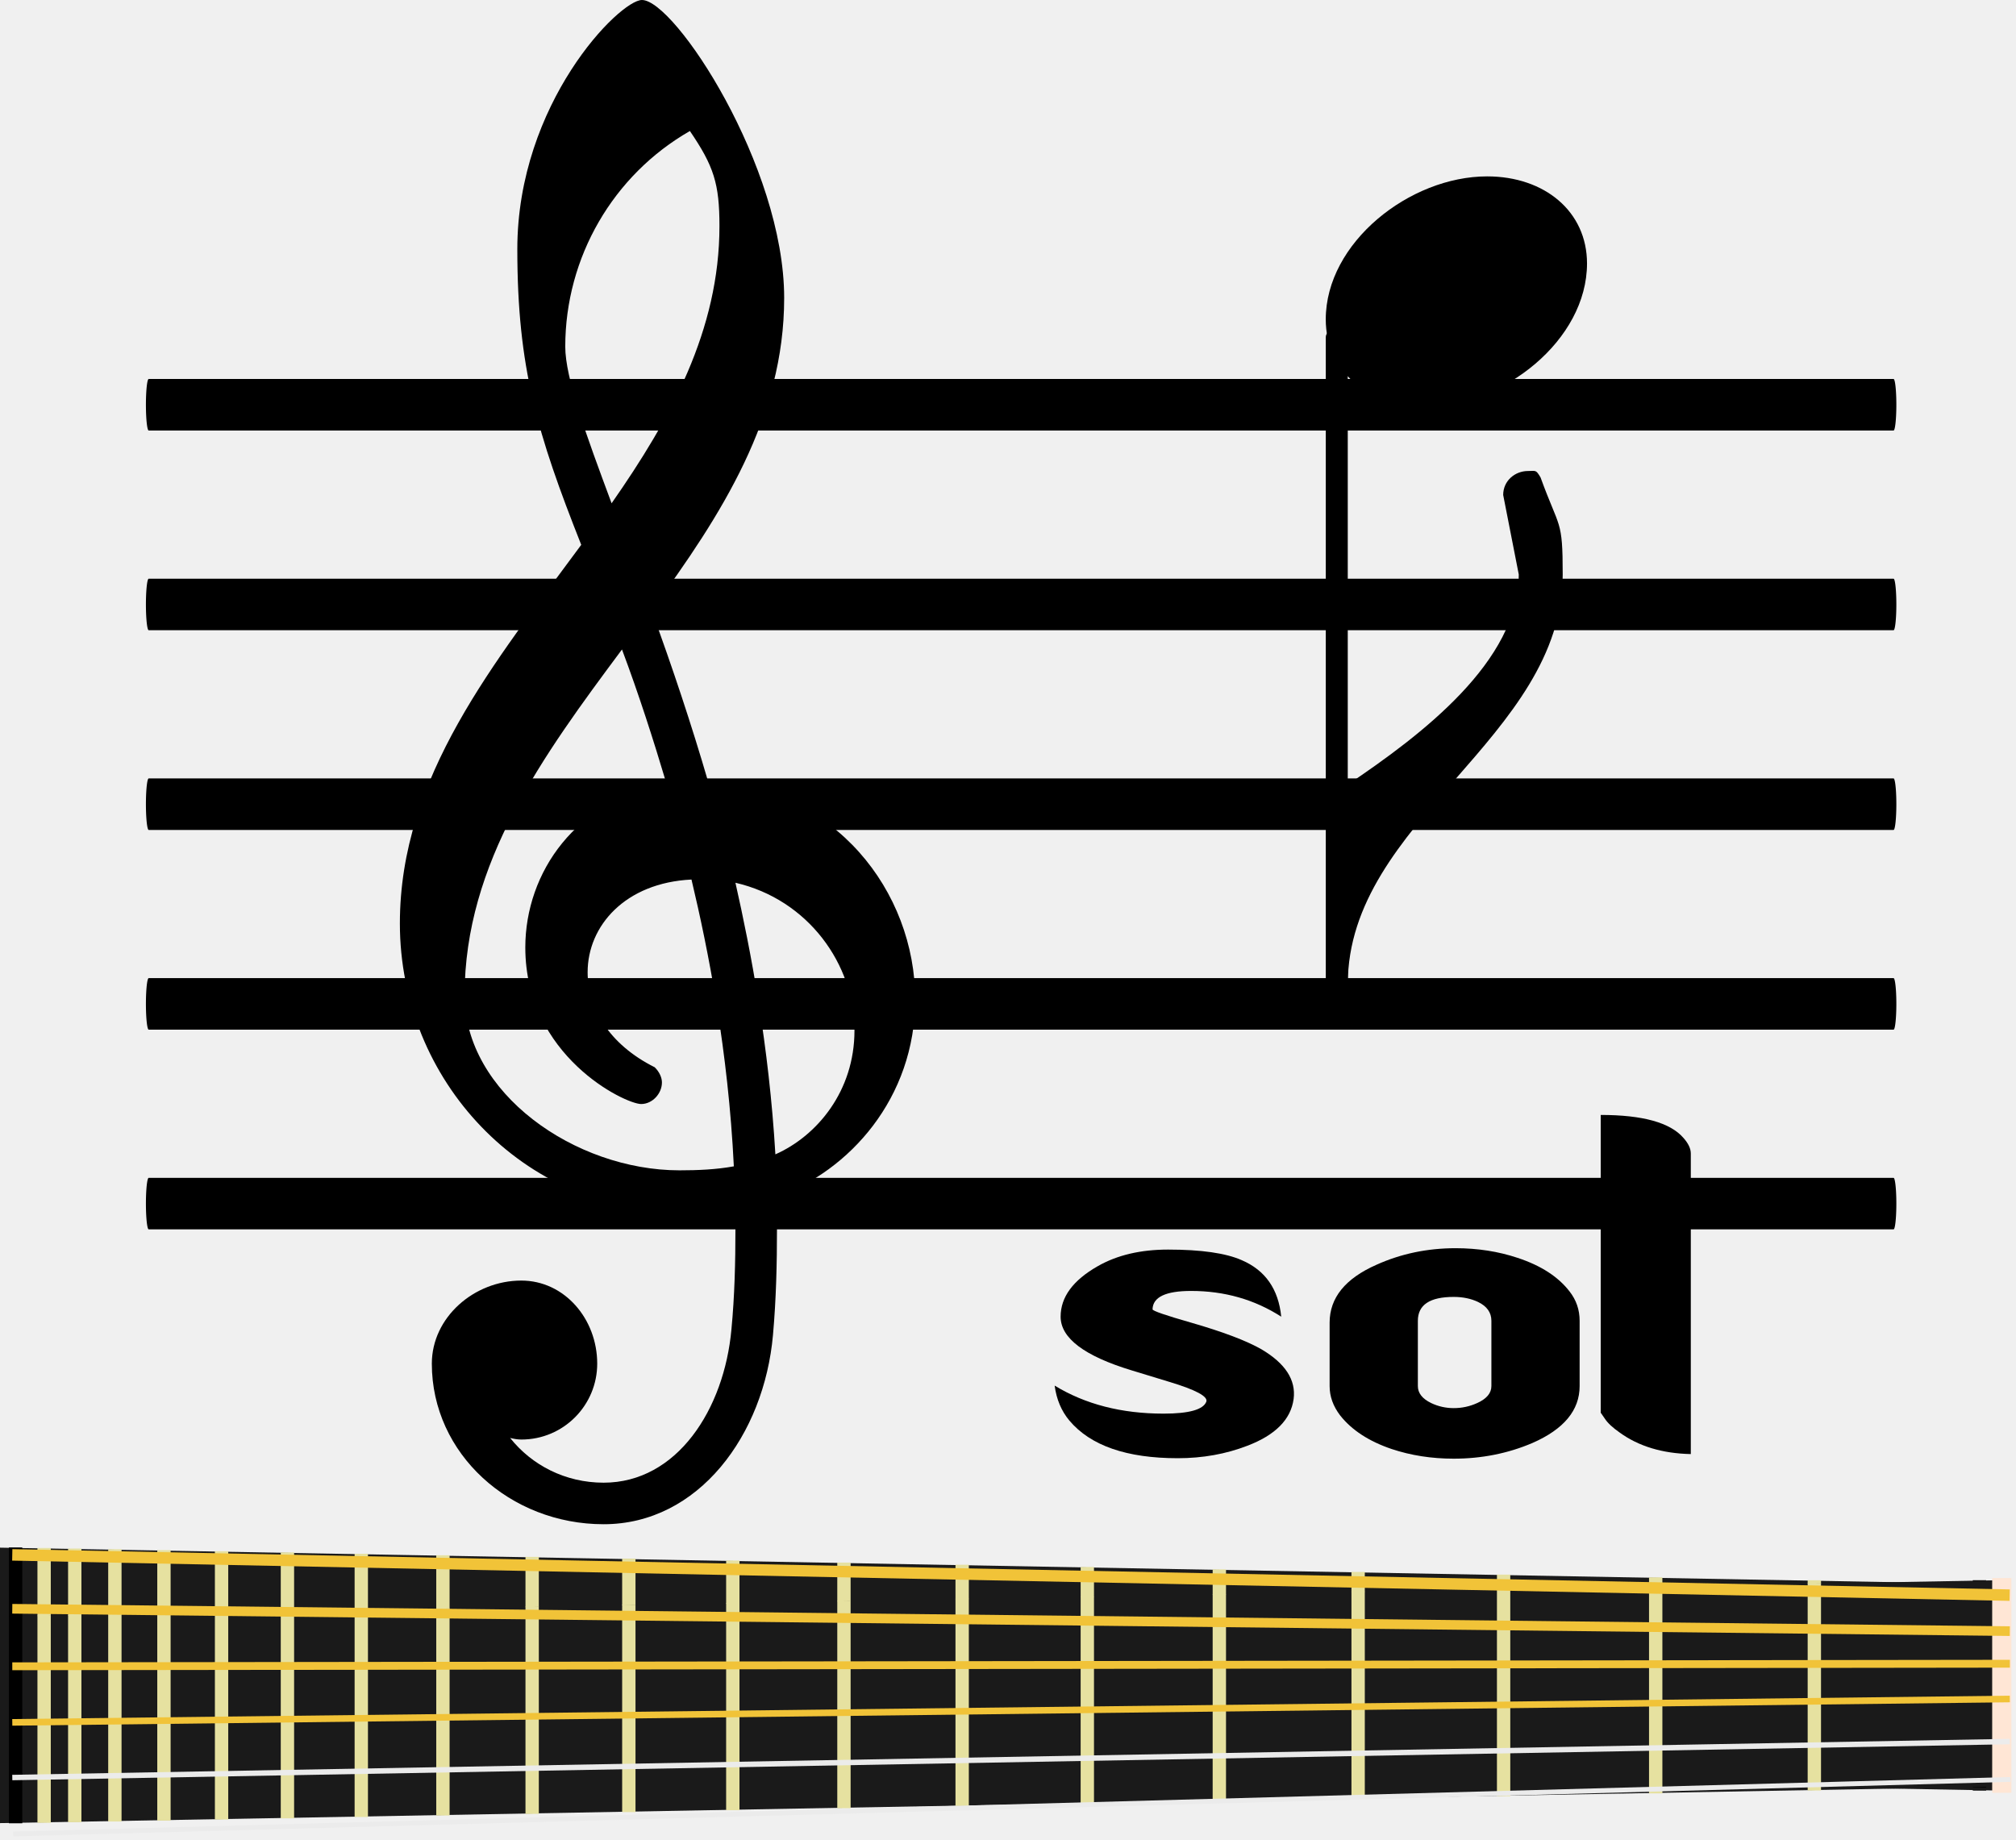
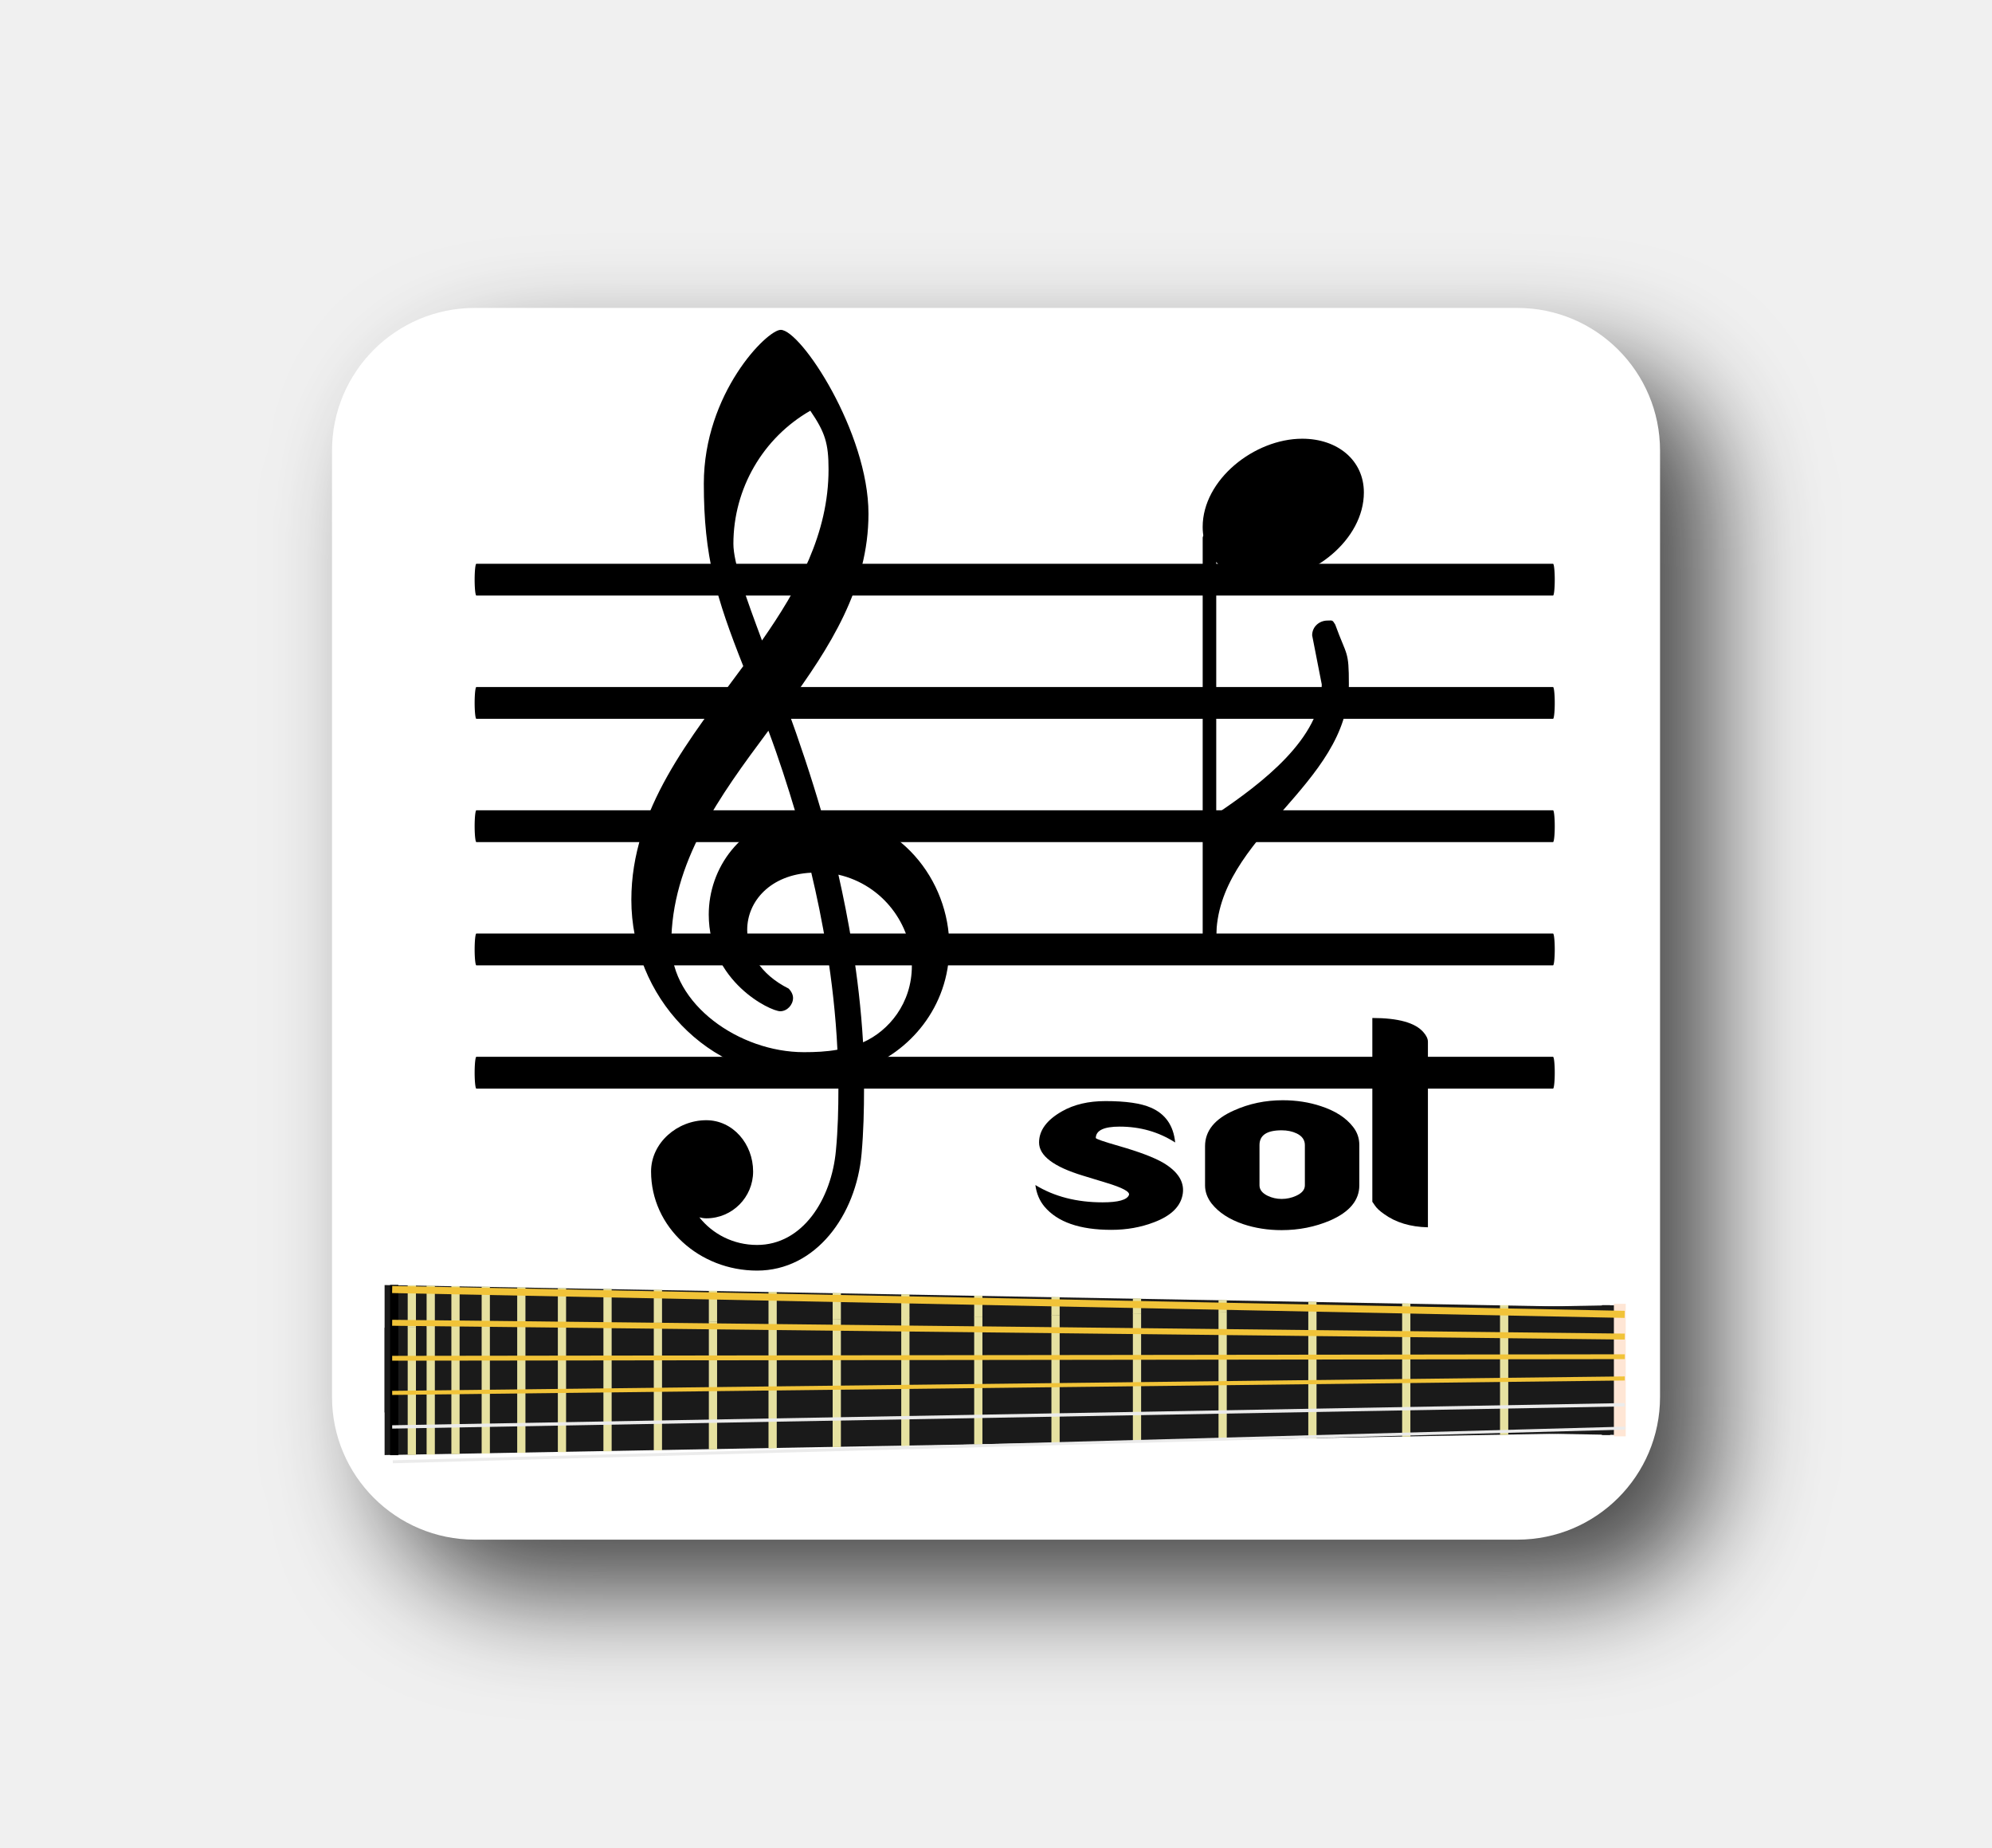
- <svg xmlns="http://www.w3.org/2000/svg" xmlns:xlink="http://www.w3.org/1999/xlink" version="1.1" width="23.058" height="21.041" id="svg2">
+ <svg xmlns="http://www.w3.org/2000/svg" xmlns:xlink="http://www.w3.org/1999/xlink" version="1.1" width="36.923" height="34.242" id="svg2">
  <defs id="defs4">
    <linearGradient id="linearGradient26711">
      <stop id="stop26713" style="stop-color:#4c4c4c;stop-opacity:1" offset="0" />
      <stop id="stop26715" style="stop-color:#ebebeb;stop-opacity:1" offset="0.5" />
      <stop id="stop26717" style="stop-color:#6e6e6e;stop-opacity:1" offset="1" />
    </linearGradient>
    <linearGradient id="linearGradient3938">
      <stop id="stop3940" style="stop-color:#4c4c4c;stop-opacity:1" offset="0" />
      <stop id="stop3942" style="stop-color:#ebebeb;stop-opacity:1" offset="0.5" />
      <stop id="stop3944" style="stop-color:#6e6e6e;stop-opacity:1" offset="1" />
    </linearGradient>
    <linearGradient id="linearGradient3947">
      <stop id="stop3949" style="stop-color:#4c4c4c;stop-opacity:1" offset="0" />
      <stop id="stop3951" style="stop-color:#ebebeb;stop-opacity:1" offset="0.5" />
      <stop id="stop3953" style="stop-color:#6e6e6e;stop-opacity:1" offset="1" />
    </linearGradient>
    <linearGradient id="linearGradient3956">
      <stop id="stop3958" style="stop-color:#4c4c4c;stop-opacity:1" offset="0" />
      <stop id="stop3960" style="stop-color:#ebebeb;stop-opacity:1" offset="0.5" />
      <stop id="stop3962" style="stop-color:#6e6e6e;stop-opacity:1" offset="1" />
    </linearGradient>
    <linearGradient id="linearGradient3965">
      <stop id="stop3967" style="stop-color:#4c4c4c;stop-opacity:1" offset="0" />
      <stop id="stop3969" style="stop-color:#ebebeb;stop-opacity:1" offset="0.5" />
      <stop id="stop3971" style="stop-color:#6e6e6e;stop-opacity:1" offset="1" />
    </linearGradient>
    <linearGradient id="linearGradient3974">
      <stop id="stop3976" style="stop-color:#4c4c4c;stop-opacity:1" offset="0" />
      <stop id="stop3978" style="stop-color:#ebebeb;stop-opacity:1" offset="0.5" />
      <stop id="stop3980" style="stop-color:#6e6e6e;stop-opacity:1" offset="1" />
    </linearGradient>
    <linearGradient id="linearGradient3983">
      <stop id="stop3985" style="stop-color:#4c4c4c;stop-opacity:1" offset="0" />
      <stop id="stop3987" style="stop-color:#ebebeb;stop-opacity:1" offset="0.5" />
      <stop id="stop3989" style="stop-color:#6e6e6e;stop-opacity:1" offset="1" />
    </linearGradient>
    <linearGradient id="linearGradient3992">
      <stop id="stop3994" style="stop-color:#4c4c4c;stop-opacity:1" offset="0" />
      <stop id="stop3996" style="stop-color:#ebebeb;stop-opacity:1" offset="0.5" />
      <stop id="stop3998" style="stop-color:#6e6e6e;stop-opacity:1" offset="1" />
    </linearGradient>
    <linearGradient id="linearGradient4001">
      <stop id="stop4003" style="stop-color:#4c4c4c;stop-opacity:1" offset="0" />
      <stop id="stop4005" style="stop-color:#ebebeb;stop-opacity:1" offset="0.5" />
      <stop id="stop4007" style="stop-color:#6e6e6e;stop-opacity:1" offset="1" />
    </linearGradient>
    <linearGradient id="linearGradient4010">
      <stop id="stop4012" style="stop-color:#4c4c4c;stop-opacity:1" offset="0" />
      <stop id="stop4014" style="stop-color:#ebebeb;stop-opacity:1" offset="0.5" />
      <stop id="stop4016" style="stop-color:#6e6e6e;stop-opacity:1" offset="1" />
    </linearGradient>
    <linearGradient id="linearGradient4019">
      <stop id="stop4021" style="stop-color:#4c4c4c;stop-opacity:1" offset="0" />
      <stop id="stop4023" style="stop-color:#ebebeb;stop-opacity:1" offset="0.5" />
      <stop id="stop4025" style="stop-color:#6e6e6e;stop-opacity:1" offset="1" />
    </linearGradient>
    <linearGradient id="linearGradient4028">
      <stop id="stop4030" style="stop-color:#4c4c4c;stop-opacity:1" offset="0" />
      <stop id="stop4032" style="stop-color:#ebebeb;stop-opacity:1" offset="0.5" />
      <stop id="stop4034" style="stop-color:#6e6e6e;stop-opacity:1" offset="1" />
    </linearGradient>
    <linearGradient id="linearGradient3540">
      <stop id="stop3542" style="stop-color:#eaad00;stop-opacity:1" offset="0" />
      <stop id="stop3544" style="stop-color:#be5600;stop-opacity:1" offset="0.564" />
      <stop id="stop3546" style="stop-color:#000000;stop-opacity:1" offset="1" />
    </linearGradient>
    <linearGradient id="linearGradient3550">
      <stop id="stop3552" style="stop-color:#eaad00;stop-opacity:0" offset="0" />
      <stop id="stop3554" style="stop-color:#be5600;stop-opacity:0" offset="0.564" />
      <stop id="stop3556" style="stop-color:#000000;stop-opacity:0.297" offset="1" />
    </linearGradient>
    <linearGradient id="linearGradient29680">
      <stop id="stop29682" style="stop-color:#242424;stop-opacity:1" offset="0" />
      <stop id="stop29684" style="stop-color:#ebebeb;stop-opacity:1" offset="0.5" />
      <stop id="stop29688" style="stop-color:#c4c4c4;stop-opacity:1" offset="0.796" />
      <stop id="stop29686" style="stop-color:#595959;stop-opacity:1" offset="1" />
    </linearGradient>
    <linearGradient id="linearGradient4053">
      <stop id="stop4055" style="stop-color:#242424;stop-opacity:1" offset="0" />
      <stop id="stop4057" style="stop-color:#ebebeb;stop-opacity:1" offset="0.5" />
      <stop id="stop4059" style="stop-color:#c4c4c4;stop-opacity:1" offset="0.796" />
      <stop id="stop4061" style="stop-color:#595959;stop-opacity:1" offset="1" />
    </linearGradient>
    <linearGradient id="linearGradient4064">
      <stop id="stop4066" style="stop-color:#242424;stop-opacity:1" offset="0" />
      <stop id="stop4068" style="stop-color:#ebebeb;stop-opacity:1" offset="0.5" />
      <stop id="stop4070" style="stop-color:#c4c4c4;stop-opacity:1" offset="0.796" />
      <stop id="stop4072" style="stop-color:#595959;stop-opacity:1" offset="1" />
    </linearGradient>
    <linearGradient id="linearGradient4075">
      <stop id="stop4077" style="stop-color:#242424;stop-opacity:1" offset="0" />
      <stop id="stop4079" style="stop-color:#ebebeb;stop-opacity:1" offset="0.5" />
      <stop id="stop4081" style="stop-color:#c4c4c4;stop-opacity:1" offset="0.796" />
      <stop id="stop4083" style="stop-color:#595959;stop-opacity:1" offset="1" />
    </linearGradient>
    <linearGradient id="linearGradient4086">
      <stop id="stop4088" style="stop-color:#242424;stop-opacity:1" offset="0" />
      <stop id="stop4090" style="stop-color:#ebebeb;stop-opacity:1" offset="0.5" />
      <stop id="stop4092" style="stop-color:#c4c4c4;stop-opacity:1" offset="0.796" />
      <stop id="stop4094" style="stop-color:#595959;stop-opacity:1" offset="1" />
    </linearGradient>
    <linearGradient id="linearGradient4097">
      <stop id="stop4099" style="stop-color:#242424;stop-opacity:1" offset="0" />
      <stop id="stop4101" style="stop-color:#ebebeb;stop-opacity:1" offset="0.5" />
      <stop id="stop4103" style="stop-color:#c4c4c4;stop-opacity:1" offset="0.796" />
      <stop id="stop4105" style="stop-color:#595959;stop-opacity:1" offset="1" />
    </linearGradient>
    <linearGradient id="linearGradient4108">
      <stop id="stop4110" style="stop-color:#242424;stop-opacity:1" offset="0" />
      <stop id="stop4112" style="stop-color:#ebebeb;stop-opacity:1" offset="0.5" />
      <stop id="stop4114" style="stop-color:#c4c4c4;stop-opacity:1" offset="0.796" />
      <stop id="stop4116" style="stop-color:#595959;stop-opacity:1" offset="1" />
    </linearGradient>
    <linearGradient id="linearGradient4119">
      <stop id="stop4121" style="stop-color:#242424;stop-opacity:1" offset="0" />
      <stop id="stop4123" style="stop-color:#ebebeb;stop-opacity:1" offset="0.5" />
      <stop id="stop4125" style="stop-color:#c4c4c4;stop-opacity:1" offset="0.796" />
      <stop id="stop4127" style="stop-color:#595959;stop-opacity:1" offset="1" />
    </linearGradient>
    <linearGradient id="linearGradient4130">
      <stop id="stop4132" style="stop-color:#242424;stop-opacity:1" offset="0" />
      <stop id="stop4134" style="stop-color:#ebebeb;stop-opacity:1" offset="0.5" />
      <stop id="stop4136" style="stop-color:#c4c4c4;stop-opacity:1" offset="0.796" />
      <stop id="stop4138" style="stop-color:#595959;stop-opacity:1" offset="1" />
    </linearGradient>
    <linearGradient id="linearGradient4141">
      <stop id="stop4143" style="stop-color:#242424;stop-opacity:1" offset="0" />
      <stop id="stop4145" style="stop-color:#ebebeb;stop-opacity:1" offset="0.5" />
      <stop id="stop4147" style="stop-color:#c4c4c4;stop-opacity:1" offset="0.796" />
      <stop id="stop4149" style="stop-color:#595959;stop-opacity:1" offset="1" />
    </linearGradient>
    <linearGradient id="linearGradient4152">
      <stop id="stop4154" style="stop-color:#242424;stop-opacity:1" offset="0" />
      <stop id="stop4156" style="stop-color:#ebebeb;stop-opacity:1" offset="0.5" />
      <stop id="stop4158" style="stop-color:#c4c4c4;stop-opacity:1" offset="0.796" />
      <stop id="stop4160" style="stop-color:#595959;stop-opacity:1" offset="1" />
    </linearGradient>
    <linearGradient id="linearGradient4163">
      <stop id="stop4165" style="stop-color:#242424;stop-opacity:1" offset="0" />
      <stop id="stop4167" style="stop-color:#ebebeb;stop-opacity:1" offset="0.5" />
      <stop id="stop4169" style="stop-color:#c4c4c4;stop-opacity:1" offset="0.796" />
      <stop id="stop4171" style="stop-color:#595959;stop-opacity:1" offset="1" />
    </linearGradient>
    <linearGradient x1="-166.786" y1="69.505" x2="-166.786" y2="24.505" id="linearGradient4981" xlink:href="#linearGradient26711" gradientUnits="userSpaceOnUse" gradientTransform="matrix(0.347826,0,0,1,-114.1304,0)" />
    <linearGradient x1="-67.5" y1="38.434" x2="-67.5" y2="1.791" id="linearGradient4983" xlink:href="#linearGradient26711" gradientUnits="userSpaceOnUse" gradientTransform="translate(-68.57143,25)" />
    <linearGradient x1="-166.786" y1="69.505" x2="-166.786" y2="24.505" id="linearGradient4985" xlink:href="#linearGradient26711" gradientUnits="userSpaceOnUse" gradientTransform="matrix(0.347826,0,0,1,-114.1304,0)" />
    <linearGradient x1="-67.5" y1="38.434" x2="-67.5" y2="1.791" id="linearGradient4987" xlink:href="#linearGradient26711" gradientUnits="userSpaceOnUse" gradientTransform="translate(-68.57143,25)" />
    <linearGradient x1="-166.786" y1="69.505" x2="-166.786" y2="24.505" id="linearGradient4989" xlink:href="#linearGradient26711" gradientUnits="userSpaceOnUse" gradientTransform="matrix(0.347826,0,0,1,-114.1304,0)" />
    <linearGradient x1="-67.5" y1="38.434" x2="-67.5" y2="1.791" id="linearGradient4991" xlink:href="#linearGradient26711" gradientUnits="userSpaceOnUse" gradientTransform="translate(-68.57143,25)" />
    <linearGradient x1="-166.786" y1="69.505" x2="-166.786" y2="24.505" id="linearGradient4993" xlink:href="#linearGradient26711" gradientUnits="userSpaceOnUse" gradientTransform="matrix(0.347826,0,0,1,-114.1304,0)" />
    <linearGradient x1="-67.5" y1="38.434" x2="-67.5" y2="1.791" id="linearGradient4995" xlink:href="#linearGradient26711" gradientUnits="userSpaceOnUse" gradientTransform="translate(-68.57143,25)" />
    <linearGradient x1="-166.786" y1="69.505" x2="-166.786" y2="24.505" id="linearGradient4997" xlink:href="#linearGradient26711" gradientUnits="userSpaceOnUse" gradientTransform="matrix(0.347826,0,0,1,-114.1304,0)" />
    <linearGradient x1="-67.5" y1="38.434" x2="-67.5" y2="1.791" id="linearGradient4999" xlink:href="#linearGradient26711" gradientUnits="userSpaceOnUse" gradientTransform="translate(-68.57143,25)" />
    <linearGradient x1="-166.786" y1="69.505" x2="-166.786" y2="24.505" id="linearGradient5001" xlink:href="#linearGradient26711" gradientUnits="userSpaceOnUse" gradientTransform="matrix(0.347826,0,0,1,-114.1304,0)" />
    <linearGradient x1="-67.5" y1="38.434" x2="-67.5" y2="1.791" id="linearGradient5003" xlink:href="#linearGradient26711" gradientUnits="userSpaceOnUse" gradientTransform="translate(-68.57143,25)" />
    <radialGradient cx="-884.399" cy="619.241" r="218.055" fx="-884.399" fy="619.241" id="radialGradient5005" xlink:href="#linearGradient3540" gradientUnits="userSpaceOnUse" gradientTransform="matrix(0.00992489,1.310339,-1.223218,0.00926492,851.2904,1858.139)" />
    <radialGradient cx="-822.933" cy="619.241" r="218.055" fx="-822.933" fy="619.241" id="radialGradient5007" xlink:href="#linearGradient3550" gradientUnits="userSpaceOnUse" gradientTransform="matrix(-2.5895592e-7,0.9820126,-1.189175,-3.9780784e-7,821.4314,1573.774)" />
    <radialGradient cx="-585.888" cy="264.443" r="86.251" fx="-585.888" fy="264.443" id="radialGradient5009" xlink:href="#linearGradient29680" gradientUnits="userSpaceOnUse" gradientTransform="matrix(1,0,0,0.9531528,0,12.38843)" />
    <radialGradient cx="-585.888" cy="264.443" r="86.251" fx="-585.888" fy="264.443" id="radialGradient5011" xlink:href="#linearGradient29680" gradientUnits="userSpaceOnUse" gradientTransform="matrix(1,0,0,0.9531528,0,12.38843)" />
    <radialGradient cx="-585.888" cy="264.443" r="86.251" fx="-585.888" fy="264.443" id="radialGradient5013" xlink:href="#linearGradient29680" gradientUnits="userSpaceOnUse" gradientTransform="matrix(1,0,0,0.9531528,0,12.38843)" />
    <radialGradient cx="-585.888" cy="264.443" r="86.251" fx="-585.888" fy="264.443" id="radialGradient5015" xlink:href="#linearGradient29680" gradientUnits="userSpaceOnUse" gradientTransform="matrix(1,0,0,0.9531528,0,12.38843)" />
    <radialGradient cx="-585.888" cy="264.443" r="86.251" fx="-585.888" fy="264.443" id="radialGradient5017" xlink:href="#linearGradient29680" gradientUnits="userSpaceOnUse" gradientTransform="matrix(1,0,0,0.9531528,0,12.38843)" />
    <radialGradient cx="-585.888" cy="264.443" r="86.251" fx="-585.888" fy="264.443" id="radialGradient5019" xlink:href="#linearGradient29680" gradientUnits="userSpaceOnUse" gradientTransform="matrix(1,0,0,0.9531528,0,12.38843)" />
    <radialGradient cx="-585.888" cy="264.443" r="86.251" fx="-585.888" fy="264.443" id="radialGradient5021" xlink:href="#linearGradient29680" gradientUnits="userSpaceOnUse" gradientTransform="matrix(1,0,0,0.9531528,0,12.38843)" />
    <radialGradient cx="-585.888" cy="264.443" r="86.251" fx="-585.888" fy="264.443" id="radialGradient5023" xlink:href="#linearGradient29680" gradientUnits="userSpaceOnUse" gradientTransform="matrix(1,0,0,0.9531528,0,12.38843)" />
    <radialGradient cx="-585.888" cy="264.443" r="86.251" fx="-585.888" fy="264.443" id="radialGradient5025" xlink:href="#linearGradient29680" gradientUnits="userSpaceOnUse" gradientTransform="matrix(1,0,0,0.9531528,0,12.38843)" />
    <radialGradient cx="-585.888" cy="264.443" r="86.251" fx="-585.888" fy="264.443" id="radialGradient5027" xlink:href="#linearGradient29680" gradientUnits="userSpaceOnUse" gradientTransform="matrix(1,0,0,0.9531528,0,12.38843)" />
    <radialGradient cx="-585.888" cy="264.443" r="86.251" fx="-585.888" fy="264.443" id="radialGradient5029" xlink:href="#linearGradient29680" gradientUnits="userSpaceOnUse" gradientTransform="matrix(1,0,0,0.9531528,0,12.38843)" />
    <radialGradient cx="-585.888" cy="264.443" r="86.251" fx="-585.888" fy="264.443" id="radialGradient5031" xlink:href="#linearGradient29680" gradientUnits="userSpaceOnUse" gradientTransform="matrix(1,0,0,0.9531528,0,12.38843)" />
    <radialGradient cx="-822.933" cy="619.241" r="218.055" fx="-822.933" fy="619.241" id="radialGradient5120" xlink:href="#linearGradient3550" gradientUnits="userSpaceOnUse" gradientTransform="matrix(-1.3205128e-7,0.5007648,-0.6064044,-2.0285705e-7,668.0103,706.6967)" />
    <radialGradient cx="-884.399" cy="619.241" r="218.055" fx="-884.399" fy="619.241" id="radialGradient5123" xlink:href="#linearGradient3540" gradientUnits="userSpaceOnUse" gradientTransform="matrix(0.00506107,0.668191,-0.6237645,0.00472453,683.2365,851.7051)" />
+     <filter id="filter4748" width="1.5" height="1.5" x="-0.25" y="-0.25" color-interpolation-filters="sRGB">
+       <feGaussianBlur id="feGaussianBlur4750" in="SourceAlpha" stdDeviation="1" result="blur" />
+       <feColorMatrix id="feColorMatrix4752" result="bluralpha" type="matrix" values="1 0 0 0 0 0 1 0 0 0 0 0 1 0 0 0 0 0 0.7 0 " />
+       <feOffset id="feOffset4754" in="bluralpha" dx="1" dy="1" result="offsetBlur" />
+       <feMerge id="feMerge4756">
+         <feMergeNode id="feMergeNode4758" in="offsetBlur" />
+         <feMergeNode id="feMergeNode4760" in="SourceGraphic" />
+       </feMerge>
+     </filter>
  </defs>
-   <g transform="translate(-291.0508,-150.2517)" id="layer1">
-     <text x="185.714" y="295.219" id="text2985" xml:space="preserve" style="font-size:48px;font-style:normal;font-variant:normal;font-weight:normal;font-stretch:normal;line-height:125%;letter-spacing:0px;word-spacing:0px;fill:#000000;fill-opacity:1;stroke:none;font-family:Emmentaler;-inkscape-font-specification:Emmentaler">
-       <tspan x="185.714" y="295.219" id="tspan2987" />
-     </text>
-     <g transform="matrix(0.6350359,0,0,0.6350359,98.47214,-118.2811)" id="g14041" style="fill:#000000;fill-opacity:1;fill-rule:evenodd;stroke:#d55801;stroke-width:0.787;stroke-linecap:butt;stroke-linejoin:miter;stroke-miterlimit:4;stroke-opacity:1;stroke-dasharray:none;stroke-dashoffset:0;marker:none;visibility:visible;display:inline;overflow:visible;enable-background:accumulate" />
-     <g transform="matrix(0.6350359,0,0,0.6350359,84.78618,-17.50804)" id="g15104" style="fill:#000000;fill-opacity:1;fill-rule:evenodd;stroke:none;stroke-width:0.5;marker:none;visibility:visible;display:inline;overflow:visible;enable-background:accumulate" />
-     <g transform="matrix(0.8059702,0,0,0.7811656,226.9765,-70.22487)" id="g7476" style="fill:#000000;fill-opacity:1;fill-rule:evenodd;stroke:none;stroke-width:0.5;marker:none;visibility:visible;display:inline;overflow:visible;enable-background:accumulate" />
-     <g transform="matrix(0.4875109,0,0,0.6350359,371.2889,413.8094)" id="g102362" />
-     <g transform="matrix(0,0.08616932,-0.08616932,0,311.4414,144.2484)" id="g5161">
+   <rect style="fill:#ffffff;fill-opacity:1;filter:url(#filter4748)" id="rect3894" width="24.616" height="22.828" x="6.154" y="5.707" ry="2.645" />
+   <text style="font-size:48px;font-style:normal;font-variant:normal;font-weight:normal;font-stretch:normal;line-height:125%;letter-spacing:0px;word-spacing:0px;fill:#000000;fill-opacity:1;stroke:none;font-family:Emmentaler;-inkscape-font-specification:Emmentaler" xml:space="preserve" id="text2985" y="151.081" x="-98.208">
+     <tspan id="tspan2987" y="151.081" x="-98.208" />
+   </text>
+   <g style="fill:#000000;fill-opacity:1;fill-rule:evenodd;stroke:#d55801;stroke-width:0.787;stroke-linecap:butt;stroke-linejoin:miter;stroke-miterlimit:4;stroke-opacity:1;stroke-dasharray:none;stroke-dashoffset:0;marker:none;visibility:visible;display:inline;overflow:visible;enable-background:accumulate" id="g14041" transform="matrix(0.6350359,0,0,0.6350359,-185.4499,-262.4195)" />
+   <g style="fill:#000000;fill-opacity:1;fill-rule:evenodd;stroke:none;stroke-width:0.5;marker:none;visibility:visible;display:inline;overflow:visible;enable-background:accumulate" id="g15104" transform="matrix(0.6350359,0,0,0.6350359,-199.1359,-161.6465)" />
+   <g style="fill:#000000;fill-opacity:1;fill-rule:evenodd;stroke:none;stroke-width:0.5;marker:none;visibility:visible;display:inline;overflow:visible;enable-background:accumulate" id="g7476" transform="matrix(0.8059702,0,0,0.7811656,-56.94553,-214.3633)" />
+   <g id="g102362" transform="matrix(0.4875109,0,0,0.6350359,87.36686,269.6709)" />
+   <g style="font-size:10px;font-style:normal;font-variant:normal;font-weight:500;font-stretch:normal;line-height:125%;letter-spacing:0px;word-spacing:0px;fill:#000000;fill-opacity:1;stroke:none;font-family:feta14;-inkscape-font-specification:feta14 Medium" id="text5477" transform="translate(-283.922,-144.1384)" />
+   <g id="g3797" transform="translate(7.128771,6.113277)">
+     <g transform="matrix(0,0.08616932,-0.08616932,0,20.39065,-6.00335)" id="g5161">
      <g transform="matrix(2.284489,0,0,2.284489,285.9566,172.1754)" id="g1097">
        <text id="text1099" style="font-size:4px;fill:currentColor;font-family:Emmentaler">
          <tspan id="tspan1101"></tspan>
        </text>
      </g>
      <g transform="translate(17.14286,6.607143)" id="g3678">
        <g transform="matrix(2.284489,0,0,2.284489,239.5444,158.7359)" id="g855">
          <rect width="1.974" height="0.185" ry="0.092" x="16.409" y="-0.092" id="rect857" />
        </g>
        <g transform="matrix(2.284489,0,0,2.284489,277.7822,157.5937)" id="g947">
          <text id="text949" style="font-size:4px;fill:currentColor;font-family:Emmentaler">
            <tspan id="tspan951"></tspan>
          </text>
        </g>
        <g transform="matrix(2.284489,0,0,2.284489,278.0341,165.5191)" id="g1153">
          <text id="text1155" style="font-size:4px;fill:currentColor;font-family:Emmentaler">
            <tspan id="tspan1157"></tspan>
          </text>
        </g>
        <g transform="matrix(2.284489,0,0,2.284489,277.9082,165.5894)" id="g1159">
          <rect width="0.11" height="3.302" ry="0.031" x="-0.055" y="-3.302" id="rect1161" />
        </g>
      </g>
      <g transform="matrix(0.5663491,0,0,0.5163338,246.5007,-96.5916)" id="g4005">
        <path d="m -485.985,-791.861 c -63.285,0 -63.285,0 -63.285,0" transform="matrix(0.7676903,0,0,1,480.5448,928.3754)" id="path4007" style="fill:none;stroke:#000000;stroke-width:3.43;stroke-linecap:butt;stroke-linejoin:miter;stroke-miterlimit:4;stroke-opacity:1;stroke-dasharray:none" />
        <rect width="63.029" height="515.468" x="-566.281" y="-798.54" transform="matrix(0.7676903,0,-0.01662824,0.9997654,480.5448,928.3754)" id="rect4009" style="fill:#1a1a1a;fill-opacity:1;stroke:none" />
        <path d="m -496.923,-287.018 c -63.285,0 -63.285,0 -63.285,0" transform="matrix(0.7676903,0,0,1,480.5448,928.3754)" id="path4011" style="fill:none;stroke:#000000;stroke-width:3.43;stroke-linecap:butt;stroke-linejoin:miter;stroke-miterlimit:4;stroke-opacity:1;stroke-dasharray:none" />
        <path d="m -496.764,-294.347 c -63.285,0 -63.285,0 -63.285,0" transform="matrix(0.7676903,0,0,1,480.5448,928.3754)" id="path4013" style="fill:none;stroke:#e6e1a0;stroke-width:3.43;stroke-linecap:butt;stroke-linejoin:miter;stroke-miterlimit:4;stroke-opacity:1;stroke-dasharray:none" />
        <path d="m -496.593,-302.223 c -63.285,0 -63.285,0 -63.285,0" transform="matrix(0.7676903,0,0,1,480.5448,928.3754)" id="path4015" style="fill:none;stroke:#e6e1a0;stroke-width:3.43;stroke-linecap:butt;stroke-linejoin:miter;stroke-miterlimit:4;stroke-opacity:1;stroke-dasharray:none" />
        <path d="m -496.37,-312.537 c -63.285,0 -63.285,0 -63.285,0" transform="matrix(0.7676903,0,0,1,480.5448,928.3754)" id="path4017" style="fill:none;stroke:#e6e1a0;stroke-width:3.43;stroke-linecap:butt;stroke-linejoin:miter;stroke-miterlimit:4;stroke-opacity:1;stroke-dasharray:none" />
        <path d="m -496.096,-325.152 c -63.285,0 -63.285,0 -63.285,0" transform="matrix(0.7676903,0,0,1,480.5448,928.3754)" id="path4019" style="fill:none;stroke:#e6e1a0;stroke-width:3.43;stroke-linecap:butt;stroke-linejoin:miter;stroke-miterlimit:4;stroke-opacity:1;stroke-dasharray:none" />
        <path d="m -495.775,-339.964 c -63.285,0 -63.285,0 -63.285,0" transform="matrix(0.7676903,0,0,1,480.5448,928.3754)" id="path4021" style="fill:none;stroke:#e6e1a0;stroke-width:3.43;stroke-linecap:butt;stroke-linejoin:miter;stroke-miterlimit:4;stroke-opacity:1;stroke-dasharray:none" />
        <path d="m -495.409,-356.896 c -63.285,0 -63.285,0 -63.285,0" transform="matrix(0.7676903,0,0,1,480.5448,928.3754)" id="path4023" style="fill:none;stroke:#e6e1a0;stroke-width:3.43;stroke-linecap:butt;stroke-linejoin:miter;stroke-miterlimit:4;stroke-opacity:1;stroke-dasharray:none" />
        <path d="m -494.997,-375.882 c -63.285,0 -63.285,0 -63.285,0" transform="matrix(0.7676903,0,0,1,480.5448,928.3754)" id="path4025" style="fill:none;stroke:#e6e1a0;stroke-width:3.43;stroke-linecap:butt;stroke-linejoin:miter;stroke-miterlimit:4;stroke-opacity:1;stroke-dasharray:none" />
        <path d="m -494.543,-396.868 c -63.285,0 -63.285,0 -63.285,0" transform="matrix(0.7676903,0,0,1,480.5448,928.3754)" id="path4027" style="fill:none;stroke:#e6e1a0;stroke-width:3.43;stroke-linecap:butt;stroke-linejoin:miter;stroke-miterlimit:4;stroke-opacity:1;stroke-dasharray:none" />
        <path d="m -494.046,-419.807 c -63.285,0 -63.285,0 -63.285,0" transform="matrix(0.7676903,0,0,1,480.5448,928.3754)" id="path4029" style="fill:none;stroke:#e6e1a0;stroke-width:3.43;stroke-linecap:butt;stroke-linejoin:miter;stroke-miterlimit:4;stroke-opacity:1;stroke-dasharray:none" />
        <path d="m -493.507,-444.659 c -63.285,0 -63.285,0 -63.285,0" transform="matrix(0.7676903,0,0,1,480.5448,928.3754)" id="path4031" style="fill:none;stroke:#e6e1a0;stroke-width:3.43;stroke-linecap:butt;stroke-linejoin:miter;stroke-miterlimit:4;stroke-opacity:1;stroke-dasharray:none" />
        <path d="m -492.928,-471.387 c -63.285,0 -63.285,0 -63.285,0" transform="matrix(0.7676903,0,0,1,480.5448,928.3754)" id="path4033" style="fill:none;stroke:#e6e1a0;stroke-width:3.43;stroke-linecap:butt;stroke-linejoin:miter;stroke-miterlimit:4;stroke-opacity:1;stroke-dasharray:none" />
        <path d="m -492.309,-499.959 c -63.285,0 -63.285,0 -63.285,0" transform="matrix(0.7676903,0,0,1,480.5448,928.3754)" id="path4035" style="fill:none;stroke:#e6e1a0;stroke-width:3.43;stroke-linecap:butt;stroke-linejoin:miter;stroke-miterlimit:4;stroke-opacity:1;stroke-dasharray:none" />
        <path d="m -491.651,-530.346 c -63.285,0 -63.285,0 -63.285,0" transform="matrix(0.7676903,0,0,1,480.5448,928.3754)" id="path4037" style="fill:none;stroke:#e6e1a0;stroke-width:3.43;stroke-linecap:butt;stroke-linejoin:miter;stroke-miterlimit:4;stroke-opacity:1;stroke-dasharray:none" />
        <path d="m -490.954,-562.521 c -63.285,0 -63.285,0 -63.285,0" transform="matrix(0.7676903,0,0,1,480.5448,928.3754)" id="path4039" style="fill:none;stroke:#e6e1a0;stroke-width:3.43;stroke-linecap:butt;stroke-linejoin:miter;stroke-miterlimit:4;stroke-opacity:1;stroke-dasharray:none" />
        <path d="m -490.218,-596.459 c -63.285,0 -63.285,0 -63.285,0" transform="matrix(0.7676903,0,0,1,480.5448,928.3754)" id="path4041" style="fill:none;stroke:#e6e1a0;stroke-width:3.43;stroke-linecap:butt;stroke-linejoin:miter;stroke-miterlimit:4;stroke-opacity:1;stroke-dasharray:none" />
        <path d="m -489.445,-632.138 c -63.285,0 -63.285,0 -63.285,0" transform="matrix(0.7676903,0,0,1,480.5448,928.3754)" id="path4043" style="fill:none;stroke:#e6e1a0;stroke-width:3.43;stroke-linecap:butt;stroke-linejoin:miter;stroke-miterlimit:4;stroke-opacity:1;stroke-dasharray:none" />
        <path d="m -488.635,-669.536 c -63.285,0 -63.285,0 -63.285,0" transform="matrix(0.7676903,0,0,1,480.5448,928.3754)" id="path4045" style="fill:none;stroke:#e6e1a0;stroke-width:3.43;stroke-linecap:butt;stroke-linejoin:miter;stroke-miterlimit:4;stroke-opacity:1;stroke-dasharray:none" />
        <path d="m -487.788,-708.635 c -63.285,0 -63.285,0 -63.285,0" transform="matrix(0.7676903,0,0,1,480.5448,928.3754)" id="path4047" style="fill:none;stroke:#e6e1a0;stroke-width:3.43;stroke-linecap:butt;stroke-linejoin:miter;stroke-miterlimit:4;stroke-opacity:1;stroke-dasharray:none" />
        <path d="m -486.905,-749.416 c -63.285,0 -63.285,0 -63.285,0" transform="matrix(0.7676903,0,0,1,480.5448,928.3754)" id="path4049" style="fill:none;stroke:#e6e1a0;stroke-width:3.43;stroke-linecap:butt;stroke-linejoin:miter;stroke-miterlimit:4;stroke-opacity:1;stroke-dasharray:none" />
        <path d="m -550.207,-791.861 c 63.285,0 63.285,0 63.285,0" transform="matrix(0.7676903,0,0,1,480.5448,928.3754)" id="path4051" style="fill:none;stroke:#000000;stroke-width:3.43;stroke-linecap:butt;stroke-linejoin:miter;stroke-miterlimit:4;stroke-opacity:1;stroke-dasharray:none" />
        <rect width="63.029" height="515.468" x="469.911" y="-798.54" transform="matrix(-0.7676903,0,0.01662824,0.9997654,480.5448,928.3754)" id="rect4053" style="fill:#1a1a1a;fill-opacity:1;stroke:none" />
        <path d="m -539.27,-287.018 c 63.285,0 63.285,0 63.285,0" transform="matrix(0.7676903,0,0,1,480.5448,928.3754)" id="path4055" style="fill:none;stroke:#000000;stroke-width:3.43;stroke-linecap:butt;stroke-linejoin:miter;stroke-miterlimit:4;stroke-opacity:1;stroke-dasharray:none" />
        <path d="m -539.429,-294.347 c 63.285,0 63.285,0 63.285,0" transform="matrix(0.7676903,0,0,1,480.5448,928.3754)" id="path4057" style="fill:#808000;fill-rule:evenodd;stroke:#e6e1a0;stroke-width:3.43;stroke-linecap:butt;stroke-linejoin:miter;stroke-miterlimit:4;stroke-opacity:1;stroke-dasharray:none" />
        <path d="m -539.599,-302.223 c 63.285,0 63.285,0 63.285,0" transform="matrix(0.7676903,0,0,1,480.5448,928.3754)" id="path4059" style="fill:#808000;fill-rule:evenodd;stroke:#e6e1a0;stroke-width:3.43;stroke-linecap:butt;stroke-linejoin:miter;stroke-miterlimit:4;stroke-opacity:1;stroke-dasharray:none" />
        <path d="m -539.823,-312.537 c 63.285,0 63.285,0 63.285,0" transform="matrix(0.7676903,0,0,1,480.5448,928.3754)" id="path4061" style="fill:#808000;fill-rule:evenodd;stroke:#e6e1a0;stroke-width:3.43;stroke-linecap:butt;stroke-linejoin:miter;stroke-miterlimit:4;stroke-opacity:1;stroke-dasharray:none" />
        <path d="m -540.096,-325.152 c 63.285,0 63.285,0 63.285,0" transform="matrix(0.7676903,0,0,1,480.5448,928.3754)" id="path4063" style="fill:#808000;fill-rule:evenodd;stroke:#e6e1a0;stroke-width:3.43;stroke-linecap:butt;stroke-linejoin:miter;stroke-miterlimit:4;stroke-opacity:1;stroke-dasharray:none" />
        <path d="m -540.417,-339.964 c 63.285,0 63.285,0 63.285,0" transform="matrix(0.7676903,0,0,1,480.5448,928.3754)" id="path4065" style="fill:#808000;fill-rule:evenodd;stroke:#e6e1a0;stroke-width:3.43;stroke-linecap:butt;stroke-linejoin:miter;stroke-miterlimit:4;stroke-opacity:1;stroke-dasharray:none" />
        <path d="m -540.784,-356.896 c 63.285,0 63.285,0 63.285,0" transform="matrix(0.7676903,0,0,1,480.5448,928.3754)" id="path4067" style="fill:#808000;fill-rule:evenodd;stroke:#e6e1a0;stroke-width:3.43;stroke-linecap:butt;stroke-linejoin:miter;stroke-miterlimit:4;stroke-opacity:1;stroke-dasharray:none" />
        <path d="m -541.195,-375.882 c 63.285,0 63.285,0 63.285,0" transform="matrix(0.7676903,0,0,1,480.5448,928.3754)" id="path4069" style="fill:#808000;fill-rule:evenodd;stroke:#e6e1a0;stroke-width:3.43;stroke-linecap:butt;stroke-linejoin:miter;stroke-miterlimit:4;stroke-opacity:1;stroke-dasharray:none" />
        <path d="m -541.65,-396.868 c 63.285,0 63.285,0 63.285,0" transform="matrix(0.7676903,0,0,1,480.5448,928.3754)" id="path4071" style="fill:#808000;fill-rule:evenodd;stroke:#e6e1a0;stroke-width:3.43;stroke-linecap:butt;stroke-linejoin:miter;stroke-miterlimit:4;stroke-opacity:1;stroke-dasharray:none" />
        <path d="m -542.147,-419.807 c 63.285,0 63.285,0 63.285,0" transform="matrix(0.7676903,0,0,1,480.5448,928.3754)" id="path4073" style="fill:#808000;fill-rule:evenodd;stroke:#e6e1a0;stroke-width:3.43;stroke-linecap:butt;stroke-linejoin:miter;stroke-miterlimit:4;stroke-opacity:1;stroke-dasharray:none" />
        <path d="m -542.685,-444.659 c 63.285,0 63.285,0 63.285,0" transform="matrix(0.7676903,0,0,1,480.5448,928.3754)" id="path4075" style="fill:#808000;fill-rule:evenodd;stroke:#e6e1a0;stroke-width:3.43;stroke-linecap:butt;stroke-linejoin:miter;stroke-miterlimit:4;stroke-opacity:1;stroke-dasharray:none" />
        <path d="m -543.264,-471.387 c 63.285,0 63.285,0 63.285,0" transform="matrix(0.7676903,0,0,1,480.5448,928.3754)" id="path4077" style="fill:#808000;fill-rule:evenodd;stroke:#e6e1a0;stroke-width:3.43;stroke-linecap:butt;stroke-linejoin:miter;stroke-miterlimit:4;stroke-opacity:1;stroke-dasharray:none" />
        <path d="m -543.883,-499.959 c 63.285,0 63.285,0 63.285,0" transform="matrix(0.7676903,0,0,1,480.5448,928.3754)" id="path4079" style="fill:#808000;fill-rule:evenodd;stroke:#e6e1a0;stroke-width:3.43;stroke-linecap:butt;stroke-linejoin:miter;stroke-miterlimit:4;stroke-opacity:1;stroke-dasharray:none" />
        <path d="m -544.542,-530.346 c 63.285,0 63.285,0 63.285,0" transform="matrix(0.7676903,0,0,1,480.5448,928.3754)" id="path4081" style="fill:#808000;fill-rule:evenodd;stroke:#e6e1a0;stroke-width:3.43;stroke-linecap:butt;stroke-linejoin:miter;stroke-miterlimit:4;stroke-opacity:1;stroke-dasharray:none" />
        <path d="m -545.239,-562.521 c 63.285,0 63.285,0 63.285,0" transform="matrix(0.7676903,0,0,1,480.5448,928.3754)" id="path4083" style="fill:#808000;fill-rule:evenodd;stroke:#e6e1a0;stroke-width:3.43;stroke-linecap:butt;stroke-linejoin:miter;stroke-miterlimit:4;stroke-opacity:1;stroke-dasharray:none" />
        <path d="m -545.974,-596.459 c 63.285,0 63.285,0 63.285,0" transform="matrix(0.7676903,0,0,1,480.5448,928.3754)" id="path4085" style="fill:#808000;fill-rule:evenodd;stroke:#e6e1a0;stroke-width:3.43;stroke-linecap:butt;stroke-linejoin:miter;stroke-miterlimit:4;stroke-opacity:1;stroke-dasharray:none" />
        <path d="m -546.747,-632.138 c 63.285,0 63.285,0 63.285,0" transform="matrix(0.7676903,0,0,1,480.5448,928.3754)" id="path4087" style="fill:#808000;fill-rule:evenodd;stroke:#e6e1a0;stroke-width:3.43;stroke-linecap:butt;stroke-linejoin:miter;stroke-miterlimit:4;stroke-opacity:1;stroke-dasharray:none" />
        <path d="m -547.557,-669.536 c 63.285,0 63.285,0 63.285,0" transform="matrix(0.7676903,0,0,1,480.5448,928.3754)" id="path4089" style="fill:#808000;fill-rule:evenodd;stroke:#e6e1a0;stroke-width:3.43;stroke-linecap:butt;stroke-linejoin:miter;stroke-miterlimit:4;stroke-opacity:1;stroke-dasharray:none" />
        <path d="m -548.404,-708.635 c 63.285,0 63.285,0 63.285,0" transform="matrix(0.7676903,0,0,1,480.5448,928.3754)" id="path4091" style="fill:#808000;fill-rule:evenodd;stroke:#e6e1a0;stroke-width:3.43;stroke-linecap:butt;stroke-linejoin:miter;stroke-miterlimit:4;stroke-opacity:1;stroke-dasharray:none" />
        <path d="m -549.288,-749.416 c 63.285,0 63.285,0 63.285,0" transform="matrix(0.7676903,0,0,1,480.5448,928.3754)" id="path4093" style="fill:#808000;fill-rule:evenodd;stroke:#e6e1a0;stroke-width:3.43;stroke-linecap:butt;stroke-linejoin:miter;stroke-miterlimit:4;stroke-opacity:1;stroke-dasharray:none" />
        <rect width="50.33" height="4.934" x="57.648" y="128.306" id="rect4095" style="fill:#ffe6d5;fill-opacity:1;stroke:none" />
      </g>
      <path d="M 281.42,-30.115 C 276.074,235.006 276.074,235.006 276.074,235.006" id="path4101" style="fill:none;stroke:#f1c338;stroke-width:1.523;stroke-linecap:butt;stroke-linejoin:miter;stroke-miterlimit:4;stroke-opacity:1;stroke-dasharray:none" />
      <path d="M 286.197,-30.135 C 283.229,235.005 283.229,235.005 283.229,235.005" id="path4115" style="fill:none;stroke:#f1c338;stroke-width:1.282;stroke-linecap:butt;stroke-linejoin:miter;stroke-miterlimit:4;stroke-opacity:1;stroke-dasharray:none" />
      <path d="m 290.525,-30.144 c 0.338,265.148 0.338,265.148 0.338,265.148" id="path4117" style="fill:none;stroke:#f1c338;stroke-width:1.041;stroke-linecap:butt;stroke-linejoin:miter;stroke-miterlimit:4;stroke-opacity:1;stroke-dasharray:none" />
      <path d="m 295.204,-30.135 c 3.105,265.139 3.105,265.139 3.105,265.139" id="path4119" style="fill:none;stroke:#f1c338;stroke-width:0.88;stroke-linecap:butt;stroke-linejoin:miter;stroke-miterlimit:4;stroke-opacity:1;stroke-dasharray:none" />
      <path d="m 300.856,-30.122 c 4.776,265.126 4.776,265.126 4.776,265.126" id="path4121" style="fill:none;stroke:#ebebeb;stroke-width:0.719;stroke-linecap:butt;stroke-linejoin:miter;stroke-miterlimit:4;stroke-opacity:0.992;stroke-dasharray:none" />
      <path d="m 305.884,-30.224 c 7.242,265.098 7.242,265.098 7.242,265.098" id="path4123" style="fill:none;stroke:#ebebeb;stroke-width:0.639;stroke-linecap:butt;stroke-linejoin:miter;stroke-miterlimit:4;stroke-opacity:1;stroke-dasharray:none" />
    </g>
-     <g transform="matrix(2.284489,0,0,2.284489,295.6244,161.6559)" id="g1097-5">
+     <g transform="matrix(2.284489,0,0,2.284489,4.57364,11.40417)" id="g1097-5">
      <g id="text1099-7" style="font-size:4px;fill:currentColor;font-family:Emmentaler">
        <path d="M 2.58,0.012 C 2.58,-0.528 2.176,-1.052 1.544,-1.076 1.46,-1.364 1.364,-1.652 1.26,-1.936 1.612,-2.416 1.924,-2.904 1.924,-3.5 c 0,-0.66 -0.548,-1.492 -0.712,-1.492 -0.112,0 -0.624,0.516 -0.624,1.248 0,0.592 0.1,0.924 0.32,1.48 C 0.476,-1.676 0,-1.104 0,-0.368 c 0,0.788 0.62,1.444 1.4,1.444 0.096,0 0.188,-0.008 0.28,-0.024 l 0,0.108 C 1.68,1.328 1.676,1.496 1.66,1.664 1.624,2.064 1.388,2.432 1.02,2.432 0.828,2.432 0.66,2.344 0.552,2.208 c 0.016,0.004 0.036,0.008 0.056,0.008 0.212,0 0.38,-0.172 0.38,-0.38 C 0.988,1.612 0.824,1.42 0.608,1.42 0.372,1.42 0.16,1.604 0.16,1.836 0.16,2.288 0.552,2.64 1.02,2.64 1.496,2.64 1.824,2.192 1.868,1.692 1.884,1.512 1.888,1.336 1.888,1.156 L 1.888,1 C 2.248,0.872 2.58,0.508 2.58,0.012 m -0.7,0.776 c -0.032,-0.544 -0.124,-1.024 -0.2,-1.36 0.364,0.084 0.596,0.408 0.596,0.74 0,0.304 -0.188,0.528 -0.396,0.62 M 1.208,0.536 C 1.264,0.536 1.312,0.484 1.312,0.428 1.312,0.404 1.3,0.376 1.276,0.352 1.044,0.236 0.94,0.052 0.94,-0.124 c 0,-0.232 0.188,-0.448 0.52,-0.464 0.084,0.352 0.184,0.86 0.212,1.436 -0.088,0.016 -0.18,0.02 -0.272,0.02 -0.524,0 -1.076,-0.388 -1.076,-0.876 0,-0.664 0.392,-1.2 0.788,-1.732 0.084,0.224 0.156,0.448 0.224,0.676 -0.452,0.072 -0.708,0.44 -0.708,0.816 0,0.544 0.5,0.784 0.58,0.784 m 0.244,-4.872 c 0.12,0.176 0.148,0.264 0.148,0.476 0,0.52 -0.244,0.964 -0.54,1.388 -0.128,-0.344 -0.232,-0.628 -0.232,-0.784 0,-0.448 0.24,-0.86 0.624,-1.08" id="path5367" />
      </g>
    </g>
-     <g transform="translate(2.714785,0.1262691)" id="g5467">
+     <g transform="translate(-288.336,-150.1254)" id="g5467">
      <g transform="matrix(2.284489,0,0,2.284489,303.4994,153.4589)" id="g947-3">
        <g id="text949-8" style="font-size:4px;fill:currentColor;font-family:Emmentaler">
          <path d="M 0.808,-0.576 C 0.42,-0.576 0,-0.244 0,0.14 c 0,0.26 0.212,0.436 0.5,0.436 0.388,0 0.808,-0.332 0.808,-0.716 0,-0.26 -0.212,-0.436 -0.5,-0.436" id="path5416" />
        </g>
      </g>
      <g transform="matrix(2.284489,0,0,2.284489,303.7514,161.3843)" id="g1153-1">
        <g id="text1155-0" style="font-size:4px;fill:currentColor;font-family:Emmentaler">
          <path d="M 0.856,-2.052 C 0.856,-1.616 0.368,-1.248 0,-1 l -0.1,0 0,1 0.1,0 c 0,-0.82 1.076,-1.232 1.076,-2.052 0,-0.28 -0.016,-0.224 -0.111,-0.486 -0.024,-0.04 -0.023,-0.032 -0.063,-0.032 -0.064,0 -0.124,0.048 -0.124,0.12" id="path5364" />
        </g>
      </g>
      <g transform="matrix(2.284489,0,0,2.284489,303.6254,161.4546)" id="g1159-7">
        <rect width="0.11" height="3.302" ry="0.031" x="-0.055" y="-3.302" id="rect1161-6" />
      </g>
    </g>
-     <g transform="matrix(0.7957416,0,0,1,292.6745,150.2086)" id="g4345">
+     <g transform="matrix(0.7957416,0,0,1,1.62371,-0.04307)" id="g4345">
      <g transform="matrix(0.3100233,0,0,2.284489,0.08375204,13.8108)" id="g867">
        <line x1="0.042" y1="0" x2="80.938" y2="0" id="line869" style="stroke:currentColor;stroke-width:0.258;stroke-linecap:round;stroke-linejoin:round" />
      </g>
      <g transform="matrix(0.3100233,0,0,2.284489,0.08375204,11.52632)" id="g871">
        <line x1="0.042" y1="0" x2="80.938" y2="0" id="line873" style="stroke:currentColor;stroke-width:0.258;stroke-linecap:round;stroke-linejoin:round" />
      </g>
      <g transform="matrix(0.3100233,0,0,2.284489,0.08375204,9.241827)" id="g875">
        <line x1="0.042" y1="0" x2="80.938" y2="0" id="line877" style="stroke:currentColor;stroke-width:0.258;stroke-linecap:round;stroke-linejoin:round" />
      </g>
      <g transform="matrix(0.3100233,0,0,2.284489,0.08375204,6.957339)" id="g879">
        <line x1="0.042" y1="0" x2="80.938" y2="0" id="line881" style="stroke:currentColor;stroke-width:0.258;stroke-linecap:round;stroke-linejoin:round" />
      </g>
      <g transform="matrix(0.3100233,0,0,2.284489,0.08375204,4.67285)" id="g883">
        <line x1="0.042" y1="0" x2="80.938" y2="0" id="line885" style="stroke:currentColor;stroke-width:0.258;stroke-linecap:round;stroke-linejoin:round" />
      </g>
    </g>
-     <g id="text5477" style="font-size:10px;font-style:normal;font-variant:normal;font-weight:500;font-stretch:normal;line-height:125%;letter-spacing:0px;word-spacing:0px;fill:#000000;fill-opacity:1;stroke:none;font-family:feta14;-inkscape-font-specification:feta14 Medium" />
-     <g transform="matrix(0.5256482,0,0,0.5256482,144.8775,89.54117)" id="g5495">
+     <g transform="matrix(0.5256482,0,0,0.5256482,-146.1733,-60.71054)" id="g5495">
      <g id="text5484" style="font-size:10px;font-style:normal;font-variant:normal;font-weight:500;font-stretch:normal;line-height:125%;letter-spacing:0px;word-spacing:0px;fill:#000000;fill-opacity:1;stroke:none;font-family:feta14;-inkscape-font-specification:feta14 Medium">
        <path d="m 306.23,145.939 c -0.06,0.447 -0.397,0.787 -1.01,1.02 -0.467,0.18 -0.97,0.27 -1.51,0.27 -1.113,0 -1.9,-0.273 -2.36,-0.82 -0.173,-0.207 -0.28,-0.46 -0.32,-0.76 0.667,0.407 1.457,0.61 2.37,0.61 0.553,0 0.863,-0.087 0.93,-0.26 0.04,-0.113 -0.227,-0.257 -0.8,-0.43 l -0.82,-0.25 c -1.033,-0.313 -1.55,-0.703 -1.55,-1.17 0,-0.427 0.27,-0.793 0.81,-1.1 0.42,-0.24 0.93,-0.36 1.53,-0.36 0.72,0 1.253,0.077 1.6,0.23 0.513,0.22 0.8,0.63 0.86,1.23 -0.58,-0.373 -1.233,-0.56 -1.96,-0.56 -0.553,0 -0.833,0.133 -0.84,0.4 0,0.033 0.28,0.13 0.84,0.29 0.693,0.2 1.203,0.393 1.53,0.58 0.52,0.307 0.753,0.667 0.7,1.08" id="path5489" style="font-weight:normal;font-family:FL Pismo Reczne 7;-inkscape-font-specification:'FL Pismo Reczne 7,'" />
        <path d="m 312.453,145.659 c 0,0.527 -0.343,0.94 -1.03,1.24 -0.533,0.227 -1.103,0.34 -1.71,0.34 -0.48,0 -0.93,-0.07 -1.35,-0.21 -0.493,-0.167 -0.867,-0.41 -1.12,-0.73 -0.153,-0.2 -0.23,-0.413 -0.23,-0.64 l 0,-1.38 c 0,-0.54 0.34,-0.96 1.02,-1.26 0.533,-0.24 1.107,-0.36 1.72,-0.36 0.48,0 0.93,0.07 1.35,0.21 0.507,0.167 0.883,0.41 1.13,0.73 0.147,0.187 0.22,0.4 0.22,0.64 l 0,1.42 m -1.92,0 0,-1.42 c 0,-0.18 -0.097,-0.317 -0.29,-0.41 -0.153,-0.073 -0.33,-0.11 -0.53,-0.11 -0.52,0 -0.78,0.173 -0.78,0.52 l 0,1.42 c 0,0.153 0.097,0.277 0.29,0.37 0.153,0.073 0.317,0.11 0.49,0.11 0.18,0 0.35,-0.037 0.51,-0.11 0.207,-0.093 0.31,-0.217 0.31,-0.37" id="path5491" style="font-weight:normal;font-family:FL Pismo Reczne 7;-inkscape-font-specification:'FL Pismo Reczne 7,'" />
        <path d="m 314.872,147.139 c -0.62,-0.013 -1.137,-0.17 -1.55,-0.47 -0.153,-0.107 -0.26,-0.207 -0.32,-0.3 l -0.09,-0.13 0,-6.48 c 0.913,0 1.513,0.167 1.8,0.5 0.107,0.12 0.16,0.233 0.16,0.34 l 0,6.54" id="path5493" style="font-weight:normal;font-family:FL Pismo Reczne 7;-inkscape-font-specification:'FL Pismo Reczne 7,'" />
      </g>
    </g>
  </g>
</svg>
